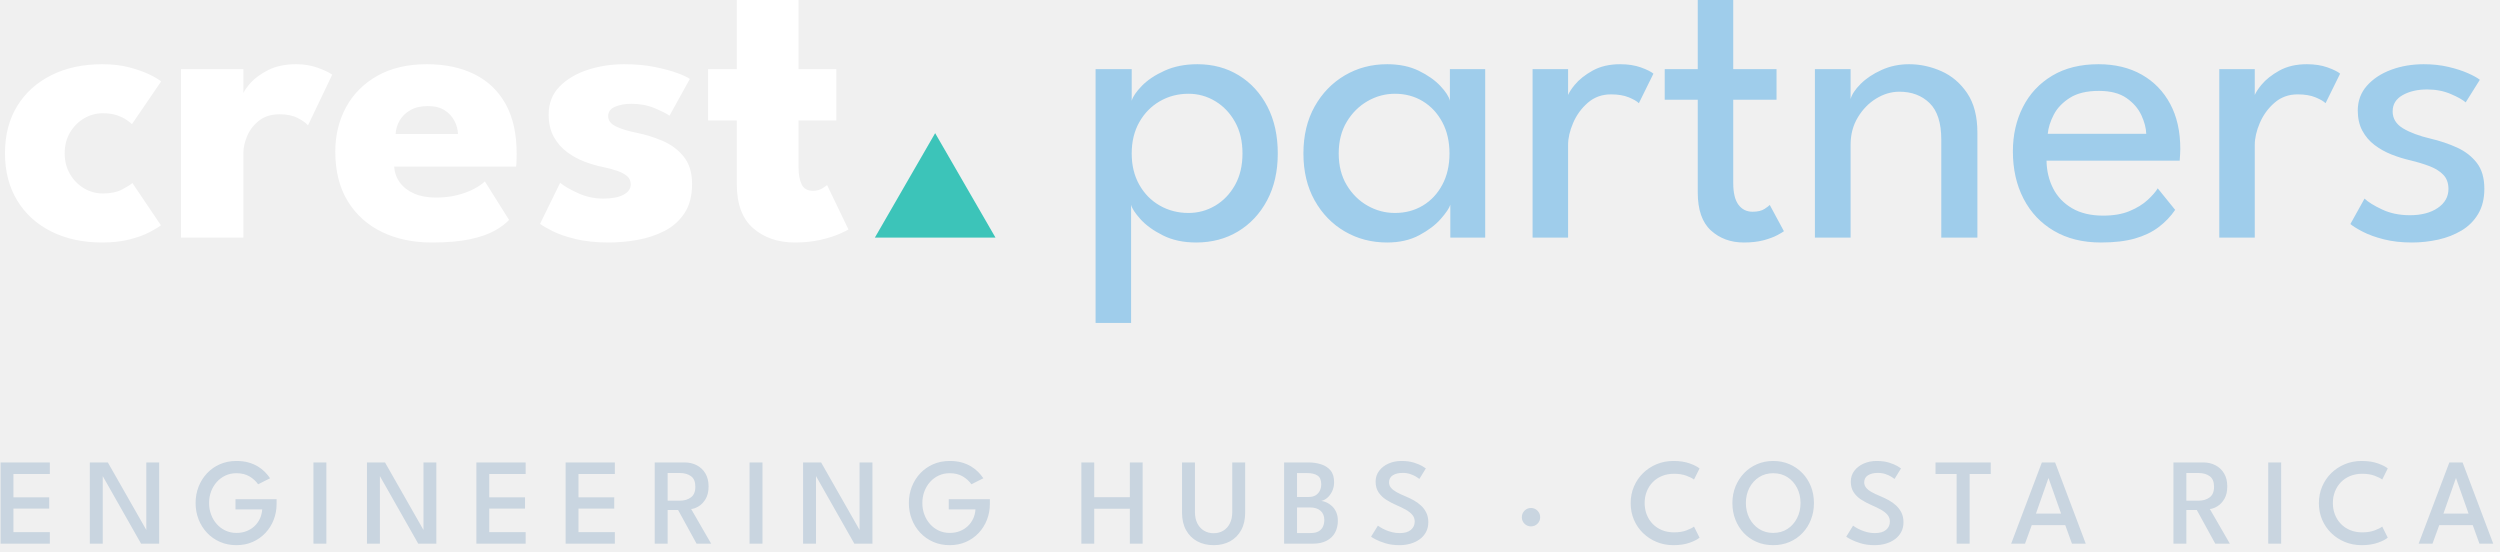
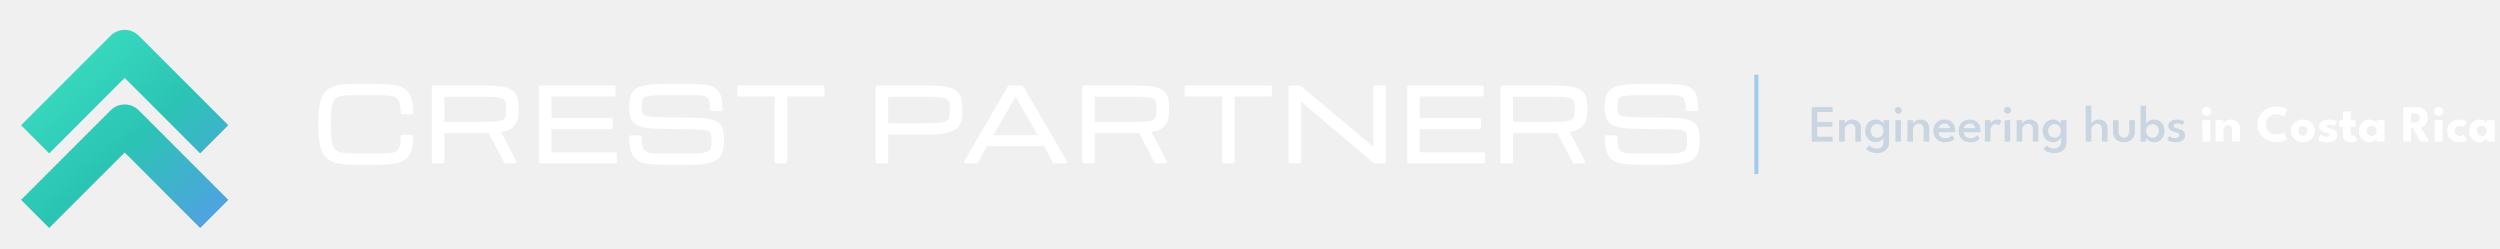
- <svg xmlns="http://www.w3.org/2000/svg" viewBox="0 0 606.84 134.50" width="607" height="134" role="img" aria-label="Crest Partners — Engineering hubs in Costa Rica">
-   <path fill="#FFFFFF" d="M23.85 47.15Q26.7 47.15 28.55 46.175Q30.4 45.2 31.05 44.6L38.0 54.9Q37.2 55.55 35.25 56.575Q33.3 57.6 30.375 58.35Q27.45 59.1 23.7 59.1Q16.65 59.1 11.3 56.425Q5.95 53.75 2.975 48.85Q0.0 43.95 0.0 37.35Q0.0 30.7 2.975 25.85Q5.95 21 11.3 18.325Q16.65 15.65 23.7 15.65Q27.4 15.65 30.325 16.425Q33.25 17.2 35.25 18.175Q37.25 19.15 38.05 19.85L30.95 30.25Q30.6 29.9 29.675 29.25Q28.75 28.6 27.3 28.1Q25.85 27.6 23.85 27.6Q21.4 27.6 19.275 28.85Q17.15 30.1 15.85 32.3Q14.55 34.5 14.55 37.35Q14.55 40.2 15.85 42.425Q17.15 44.65 19.275 45.9Q21.4 47.15 23.85 47.15ZM58.1 57.9H42.9V16.85H58.1V22.65Q58.6 21.65 59.8 20.25Q61.35 18.5 64.15 17.075Q66.95 15.65 71.0 15.65Q73.85 15.65 76.25 16.525Q78.65 17.4 79.75 18.2L73.85 30.55Q73.15 29.7 71.375 28.775Q69.6 27.85 66.95 27.85Q63.9 27.85 61.925 29.4Q59.95 30.95 59.025 33.15Q58.1 35.35 58.1 37.3ZM94.85 40.6Q95 42.8 96.25 44.5Q97.5 46.2 99.725 47.175Q101.95 48.15 105 48.15Q107.9 48.15 110.225 47.55Q112.55 46.95 114.275 46.05Q116 45.15 116.95 44.2L122.85 53.6Q121.6 54.95 119.325 56.225Q117.05 57.5 113.35 58.3Q109.65 59.1 104 59.1Q97.2 59.1 91.9 56.55Q86.6 54 83.55 49.05Q80.5 44.1 80.5 36.95Q80.5 30.95 83.125 26.125Q85.75 21.3 90.75 18.475Q95.75 15.65 102.8 15.65Q109.5 15.65 114.425 18.1Q119.35 20.55 122.025 25.375Q124.7 30.2 124.7 37.4Q124.7 37.8 124.675 39.0Q124.65 40.2 124.55 40.6ZM110.4 32.65Q110.35 31.05 109.55 29.475Q108.75 27.9 107.15 26.875Q105.55 25.85 103.05 25.85Q100.55 25.85 98.825 26.825Q97.1 27.8 96.2 29.35Q95.3 30.9 95.2 32.65ZM150.95 15.65Q155 15.65 158.35 16.325Q161.7 17.0 163.975 17.85Q166.25 18.7 166.9 19.25L161.95 28.2Q161 27.5 158.425 26.4Q155.85 25.3 152.7 25.3Q150.3 25.3 148.65 26.025Q147 26.75 147 28.3Q147 29.85 148.825 30.775Q150.65 31.7 154.1 32.4Q157.1 33.0 160.2 34.3Q163.3 35.6 165.375 38.125Q167.45 40.65 167.45 44.85Q167.45 49.15 165.6 51.95Q163.75 54.75 160.7 56.3Q157.65 57.85 154.1 58.475Q150.55 59.1 147.2 59.1Q142.5 59.1 139.025 58.25Q135.55 57.4 133.4 56.3Q131.25 55.2 130.4 54.55L135.3 44.55Q136.6 45.65 139.55 47.025Q142.5 48.4 145.8 48.4Q149 48.4 150.75 47.45Q152.5 46.5 152.5 44.95Q152.5 43.7 151.65 42.95Q150.8 42.2 149.25 41.65Q147.7 41.1 145.5 40.65Q143.5 40.25 141.25 39.4Q139 38.55 137 37.075Q135 35.6 133.75 33.35Q132.5 31.1 132.5 27.9Q132.5 23.8 135.15 21.1Q137.8 18.4 142.0 17.025Q146.2 15.65 150.95 15.65ZM171.35 16.85H178.35V0.0H193.4V16.85H202.6V29.35H193.4V40.8Q193.4 43.35 194.15 44.925Q194.9 46.5 196.9 46.5Q198.25 46.5 199.2 45.9Q200.15 45.3 200.35 45.1L205.55 55.9Q205.2 56.2 203.375 57.0Q201.55 57.8 198.75 58.45Q195.95 59.1 192.5 59.1Q186.35 59.1 182.35 55.625Q178.35 52.15 178.35 44.9V29.35H171.35Z" />
-   <path fill="#3CC4B9" d="M212.00 57.90L226.69 32.45L241.39 57.90Z" />
-   <path fill="#9FCDEB" d="M274.439 78.7H265.789V16.85H274.589V24.55Q275.039 23 277.089 20.9Q279.139 18.8 282.614 17.225Q286.089 15.65 290.589 15.65Q296.289 15.65 300.714 18.375Q305.139 21.1 307.664 25.975Q310.189 30.85 310.189 37.4Q310.189 43.95 307.589 48.825Q304.989 53.7 300.514 56.4Q296.039 59.1 290.289 59.1Q285.639 59.1 282.164 57.35Q278.689 55.6 276.714 53.4Q274.739 51.2 274.439 49.9ZM301.589 37.4Q301.589 32.95 299.764 29.7Q297.939 26.45 294.939 24.65Q291.939 22.85 288.439 22.85Q284.589 22.85 281.439 24.675Q278.289 26.5 276.439 29.775Q274.589 33.05 274.589 37.4Q274.589 41.75 276.439 45.025Q278.289 48.3 281.439 50.1Q284.589 51.9 288.439 51.9Q291.939 51.9 294.939 50.125Q297.939 48.35 299.764 45.1Q301.589 41.85 301.589 37.4ZM352.239 57.9V49.9Q351.839 51.15 349.914 53.35Q347.989 55.55 344.664 57.325Q341.339 59.1 336.839 59.1Q331.139 59.1 326.514 56.4Q321.889 53.7 319.164 48.825Q316.439 43.95 316.439 37.4Q316.439 30.85 319.164 25.975Q321.889 21.1 326.514 18.375Q331.139 15.65 336.839 15.65Q341.289 15.65 344.564 17.25Q347.839 18.85 349.814 20.95Q351.789 23.05 352.139 24.55V16.85H360.739V57.9ZM325.039 37.4Q325.039 41.85 326.989 45.1Q328.939 48.35 332.064 50.125Q335.189 51.9 338.739 51.9Q342.539 51.9 345.539 50.1Q348.539 48.3 350.289 45.025Q352.039 41.75 352.039 37.4Q352.039 33.05 350.289 29.775Q348.539 26.5 345.539 24.675Q342.539 22.85 338.739 22.85Q335.189 22.85 332.064 24.65Q328.939 26.45 326.989 29.7Q325.039 32.95 325.039 37.4ZM380.939 57.9H372.289V16.85H380.939V23.15Q381.389 22.1 382.539 20.7Q384.139 18.75 386.939 17.2Q389.739 15.65 393.639 15.65Q396.489 15.65 398.664 16.425Q400.839 17.2 401.739 17.95L398.189 25.15Q397.489 24.45 395.739 23.725Q393.989 23 391.389 23Q388.089 23 385.739 25.05Q383.389 27.1 382.164 29.975Q380.939 32.85 380.939 35.3ZM404.489 16.85H412.539V0.0H421.189V16.85H431.739V24.3H421.189V44.6Q421.189 48.2 422.464 49.9Q423.739 51.6 425.889 51.6Q427.789 51.6 428.839 50.9Q429.889 50.2 430.089 49.95L433.539 56.35Q433.239 56.6 431.939 57.3Q430.639 58 428.589 58.55Q426.539 59.1 423.789 59.1Q418.989 59.1 415.764 56.175Q412.539 53.25 412.539 46.9V24.3H404.489ZM464.039 15.65Q468.089 15.65 471.914 17.35Q475.739 19.05 478.214 22.725Q480.689 26.4 480.689 32.3V57.9H471.889V34.0Q471.889 27.9 469.039 25.125Q466.189 22.35 461.689 22.35Q458.739 22.35 456.014 24.025Q453.289 25.7 451.539 28.625Q449.789 31.55 449.789 35.25V57.9H441.089V16.85H449.789V24.15Q450.239 22.45 452.239 20.45Q454.239 18.45 457.339 17.05Q460.439 15.65 464.039 15.65ZM497.539 39.15Q497.589 42.85 499.139 45.9Q500.689 48.95 503.764 50.75Q506.839 52.55 511.339 52.55Q515.139 52.55 517.814 51.425Q520.489 50.3 522.189 48.725Q523.889 47.15 524.639 45.9L528.889 51.15Q527.239 53.55 524.864 55.35Q522.489 57.15 519.089 58.125Q515.689 59.1 510.789 59.1Q504.189 59.1 499.364 56.275Q494.539 53.45 491.939 48.425Q489.339 43.4 489.339 36.9Q489.339 30.9 491.789 26.075Q494.239 21.25 498.914 18.45Q503.589 15.65 510.189 15.65Q516.239 15.65 520.714 18.175Q525.189 20.7 527.664 25.3Q530.139 29.9 530.139 36.3Q530.139 36.7 530.089 37.725Q530.039 38.75 529.989 39.15ZM521.839 32.6Q521.789 30.55 520.664 28.1Q519.539 25.65 517.039 23.9Q514.539 22.15 510.289 22.15Q505.889 22.15 503.214 23.85Q500.539 25.55 499.289 27.975Q498.039 30.4 497.839 32.6ZM548.289 57.9H539.639V16.85H548.289V23.15Q548.739 22.1 549.889 20.7Q551.489 18.75 554.289 17.2Q557.089 15.65 560.989 15.65Q563.839 15.65 566.014 16.425Q568.189 17.2 569.089 17.95L565.539 25.15Q564.839 24.45 563.089 23.725Q561.339 23 558.739 23Q555.439 23 553.089 25.05Q550.739 27.1 549.514 29.975Q548.289 32.85 548.289 35.3ZM589.489 15.65Q592.689 15.65 595.464 16.3Q598.239 16.95 600.264 17.85Q602.289 18.75 603.139 19.45L599.689 24.95Q598.689 24.05 596.089 22.925Q593.489 21.8 590.289 21.8Q586.789 21.8 584.339 23.175Q581.889 24.55 581.889 27.15Q581.889 29.75 584.414 31.275Q586.939 32.8 591.189 33.8Q594.589 34.6 597.564 35.95Q600.539 37.3 602.389 39.675Q604.239 42.05 604.239 46Q604.239 49.6 602.739 52.125Q601.239 54.65 598.689 56.175Q596.139 57.7 592.989 58.4Q589.839 59.1 586.589 59.1Q582.789 59.1 579.739 58.325Q576.689 57.55 574.614 56.475Q572.539 55.4 571.589 54.6L575.039 48.4Q576.339 49.65 579.314 51.05Q582.289 52.45 586.089 52.45Q590.289 52.45 592.889 50.675Q595.489 48.9 595.489 46.05Q595.489 43.9 594.239 42.6Q592.989 41.3 590.889 40.5Q588.789 39.7 586.289 39.1Q583.889 38.55 581.614 37.65Q579.339 36.75 577.464 35.325Q575.589 33.9 574.489 31.825Q573.389 29.75 573.389 26.95Q573.389 23.4 575.639 20.875Q577.889 18.35 581.539 17Q585.189 15.65 589.489 15.65Z" />
-   <path fill="#C9D5E0" d="M-1.07 112.7H10.93V115.52H2.065V121.205H10.78V123.95H2.065V129.68H10.93V132.5H-1.07ZM23.825 116.03V132.5H20.675V112.7H25.07L34.445 129.155V112.7H37.58V132.5H33.17ZM56.176 121.655H66.196V122.78Q66.196 124.88 65.476 126.703Q64.756 128.525 63.443 129.913Q62.131 131.3 60.346 132.08Q58.561 132.86 56.401 132.86Q54.211 132.86 52.388 132.058Q50.566 131.255 49.238 129.845Q47.911 128.435 47.183 126.575Q46.456 124.715 46.456 122.585Q46.456 120.47 47.183 118.61Q47.911 116.75 49.238 115.34Q50.566 113.93 52.388 113.135Q54.211 112.34 56.401 112.34Q58.006 112.34 59.288 112.692Q60.571 113.045 61.576 113.645Q62.581 114.245 63.331 115.002Q64.081 115.76 64.606 116.555L61.696 118.025Q60.886 116.87 59.581 116.097Q58.276 115.325 56.401 115.325Q54.946 115.325 53.723 115.895Q52.501 116.465 51.608 117.47Q50.716 118.475 50.228 119.787Q49.741 121.1 49.741 122.585Q49.741 124.07 50.228 125.39Q50.716 126.71 51.608 127.715Q52.501 128.72 53.723 129.298Q54.946 129.875 56.401 129.875Q57.766 129.875 58.883 129.433Q60.001 128.99 60.826 128.21Q61.651 127.43 62.131 126.388Q62.611 125.345 62.686 124.145H56.176ZM75.176 112.7H78.326V132.5H75.176ZM91.371 116.03V132.5H88.221V112.7H92.616L101.991 129.155V112.7H105.126V132.5H100.716ZM114.887 112.7H126.887V115.52H118.022V121.205H126.737V123.95H118.022V129.68H126.887V132.5H114.887ZM136.632 112.7H148.632V115.52H139.767V121.205H148.482V123.95H139.767V129.68H148.632V132.5H136.632ZM158.347 112.7H165.622Q167.257 112.7 168.585 113.382Q169.912 114.065 170.692 115.37Q171.472 116.675 171.472 118.535Q171.472 120.38 170.767 121.58Q170.062 122.78 169.072 123.38Q168.082 123.98 167.227 124.055L172.102 132.5H168.547L164.047 124.295H161.497V132.5H158.347ZM161.497 122.015H164.497Q166.087 122.015 167.167 121.22Q168.247 120.425 168.247 118.625Q168.247 116.81 167.182 116.045Q166.117 115.28 164.527 115.28H161.497ZM181.458 112.7H184.608V132.5H181.458ZM197.653 116.03V132.5H194.503V112.7H198.898L208.273 129.155V112.7H211.408V132.5H206.998ZM230.003 121.655H240.023V122.78Q240.023 124.88 239.303 126.703Q238.583 128.525 237.271 129.913Q235.958 131.3 234.173 132.08Q232.388 132.86 230.228 132.86Q228.038 132.86 226.216 132.058Q224.393 131.255 223.066 129.845Q221.738 128.435 221.011 126.575Q220.283 124.715 220.283 122.585Q220.283 120.47 221.011 118.61Q221.738 116.75 223.066 115.34Q224.393 113.93 226.216 113.135Q228.038 112.34 230.228 112.34Q231.833 112.34 233.116 112.692Q234.398 113.045 235.403 113.645Q236.408 114.245 237.158 115.002Q237.908 115.76 238.433 116.555L235.523 118.025Q234.713 116.87 233.408 116.097Q232.103 115.325 230.228 115.325Q228.773 115.325 227.551 115.895Q226.328 116.465 225.436 117.47Q224.543 118.475 224.056 119.787Q223.568 121.1 223.568 122.585Q223.568 124.07 224.056 125.39Q224.543 126.71 225.436 127.715Q226.328 128.72 227.551 129.298Q228.773 129.875 230.228 129.875Q231.593 129.875 232.711 129.433Q233.828 128.99 234.653 128.21Q235.478 127.43 235.958 126.388Q236.438 125.345 236.513 124.145H230.003ZM274.139 123.98H265.454V132.5H262.319V112.7H265.454V121.175H274.139V112.7H277.259V132.5H274.139ZM299.094 112.7H302.244V124.955Q302.244 127.4 301.277 129.178Q300.309 130.955 298.584 131.908Q296.859 132.86 294.564 132.86Q292.284 132.86 290.544 131.908Q288.804 130.955 287.829 129.178Q286.854 127.4 286.854 124.955V112.7H290.004V124.79Q290.004 126.41 290.597 127.565Q291.189 128.72 292.217 129.335Q293.244 129.95 294.564 129.95Q295.884 129.95 296.904 129.335Q297.924 128.72 298.509 127.565Q299.094 126.41 299.094 124.79ZM311.735 112.7H317.645Q319.28 112.7 320.712 113.143Q322.145 113.585 323.03 114.627Q323.915 115.67 323.915 117.5Q323.915 118.73 323.442 119.72Q322.97 120.71 322.25 121.325Q321.53 121.94 320.78 122.075Q321.41 122.135 322.107 122.458Q322.805 122.78 323.427 123.365Q324.05 123.95 324.44 124.835Q324.83 125.72 324.83 126.905Q324.83 128.555 324.14 129.815Q323.45 131.075 322.085 131.787Q320.72 132.5 318.665 132.5H311.735ZM314.885 129.905H318.155Q319.445 129.905 320.172 129.47Q320.9 129.035 321.215 128.308Q321.53 127.58 321.53 126.71Q321.53 125.285 320.615 124.475Q319.7 123.665 317.99 123.665H314.885ZM314.885 121.115H317.735Q318.77 121.115 319.445 120.688Q320.12 120.26 320.45 119.548Q320.78 118.835 320.78 118.055Q320.78 116.48 319.865 115.888Q318.95 115.295 317.42 115.295H314.885ZM340.32 112.34Q342.06 112.34 343.342 112.738Q344.625 113.135 345.375 113.578Q346.125 114.02 346.275 114.155L344.7 116.72Q344.475 116.525 343.897 116.172Q343.32 115.82 342.487 115.535Q341.655 115.25 340.635 115.25Q339.105 115.25 338.205 115.843Q337.305 116.435 337.305 117.56Q337.305 118.31 337.785 118.88Q338.265 119.45 339.157 119.945Q340.05 120.44 341.295 120.95Q342.345 121.385 343.342 121.94Q344.34 122.495 345.135 123.245Q345.93 123.995 346.402 124.985Q346.875 125.975 346.875 127.265Q346.875 128.615 346.32 129.657Q345.765 130.7 344.79 131.412Q343.815 132.125 342.547 132.493Q341.28 132.86 339.84 132.86Q337.95 132.86 336.442 132.403Q334.935 131.945 334.005 131.442Q333.075 130.94 332.925 130.79L334.59 128.105Q334.77 128.255 335.257 128.548Q335.745 128.84 336.465 129.163Q337.185 129.485 338.062 129.702Q338.94 129.92 339.885 129.92Q341.7 129.92 342.63 129.132Q343.56 128.345 343.56 127.1Q343.56 126.155 342.967 125.458Q342.375 124.76 341.347 124.19Q340.32 123.62 339.015 123.065Q337.68 122.48 336.547 121.745Q335.415 121.01 334.725 119.953Q334.035 118.895 334.035 117.38Q334.035 115.865 334.897 114.733Q335.76 113.6 337.185 112.97Q338.61 112.34 340.32 112.34ZM371.886 128.285Q370.971 128.285 370.318 127.632Q369.666 126.98 369.666 126.05Q369.666 125.12 370.318 124.46Q370.971 123.8 371.886 123.8Q372.831 123.8 373.483 124.46Q374.136 125.12 374.136 126.05Q374.136 126.98 373.483 127.632Q372.831 128.285 371.886 128.285ZM406.766 129.74Q408.476 129.74 409.759 129.267Q411.041 128.795 411.626 128.33L412.976 131.03Q412.301 131.63 410.621 132.245Q408.941 132.86 406.601 132.86Q404.411 132.86 402.521 132.08Q400.631 131.3 399.206 129.913Q397.781 128.525 396.986 126.665Q396.191 124.805 396.191 122.63Q396.191 120.455 396.986 118.58Q397.781 116.705 399.199 115.31Q400.616 113.915 402.514 113.127Q404.411 112.34 406.601 112.34Q408.941 112.34 410.621 112.955Q412.301 113.57 412.976 114.17L411.626 116.87Q411.041 116.405 409.759 115.933Q408.476 115.46 406.766 115.46Q405.146 115.46 403.826 116.0Q402.506 116.54 401.561 117.515Q400.616 118.49 400.106 119.787Q399.596 121.085 399.596 122.585Q399.596 124.1 400.106 125.405Q400.616 126.71 401.561 127.685Q402.506 128.66 403.826 129.2Q405.146 129.74 406.766 129.74ZM424.267 122.585Q424.267 124.625 425.122 126.282Q425.977 127.94 427.477 128.907Q428.977 129.875 430.927 129.875Q432.907 129.875 434.399 128.907Q435.892 127.94 436.739 126.282Q437.587 124.625 437.587 122.585Q437.587 120.545 436.739 118.895Q435.892 117.245 434.399 116.285Q432.907 115.325 430.927 115.325Q428.977 115.325 427.477 116.285Q425.977 117.245 425.122 118.895Q424.267 120.545 424.267 122.585ZM420.982 122.585Q420.982 120.425 421.739 118.558Q422.497 116.69 423.839 115.295Q425.182 113.9 426.997 113.12Q428.812 112.34 430.927 112.34Q433.072 112.34 434.879 113.12Q436.687 113.9 438.037 115.295Q439.387 116.69 440.122 118.558Q440.857 120.425 440.857 122.585Q440.857 124.76 440.129 126.627Q439.402 128.495 438.067 129.898Q436.732 131.3 434.917 132.08Q433.102 132.86 430.927 132.86Q428.737 132.86 426.914 132.08Q425.092 131.3 423.764 129.898Q422.437 128.495 421.709 126.627Q420.982 124.76 420.982 122.585ZM456.122 112.34Q457.862 112.34 459.144 112.738Q460.427 113.135 461.177 113.578Q461.927 114.02 462.077 114.155L460.502 116.72Q460.277 116.525 459.699 116.172Q459.122 115.82 458.289 115.535Q457.457 115.25 456.437 115.25Q454.907 115.25 454.007 115.843Q453.107 116.435 453.107 117.56Q453.107 118.31 453.587 118.88Q454.067 119.45 454.959 119.945Q455.852 120.44 457.097 120.95Q458.147 121.385 459.144 121.94Q460.142 122.495 460.937 123.245Q461.732 123.995 462.204 124.985Q462.677 125.975 462.677 127.265Q462.677 128.615 462.122 129.657Q461.567 130.7 460.592 131.412Q459.617 132.125 458.349 132.493Q457.082 132.86 455.642 132.86Q453.752 132.86 452.244 132.403Q450.737 131.945 449.807 131.442Q448.877 130.94 448.727 130.79L450.392 128.105Q450.572 128.255 451.059 128.548Q451.547 128.84 452.267 129.163Q452.987 129.485 453.864 129.702Q454.742 129.92 455.687 129.92Q457.502 129.92 458.432 129.132Q459.362 128.345 459.362 127.1Q459.362 126.155 458.769 125.458Q458.177 124.76 457.149 124.19Q456.122 123.62 454.817 123.065Q453.482 122.48 452.349 121.745Q451.217 121.01 450.527 119.953Q449.837 118.895 449.837 117.38Q449.837 115.865 450.699 114.733Q451.562 113.6 452.987 112.97Q454.412 112.34 456.122 112.34ZM475.632 115.52H470.487V112.7H483.942V115.52H478.797V132.5H475.632ZM496.403 112.7H499.628L507.098 132.5H503.738L502.103 127.97H493.943L492.293 132.5H488.918ZM494.963 125.165H501.083L498.038 116.54H497.993ZM528.463 112.7H535.738Q537.373 112.7 538.701 113.382Q540.028 114.065 540.808 115.37Q541.588 116.675 541.588 118.535Q541.588 120.38 540.883 121.58Q540.178 122.78 539.188 123.38Q538.198 123.98 537.343 124.055L542.218 132.5H538.663L534.163 124.295H531.613V132.5H528.463ZM531.613 122.015H534.613Q536.203 122.015 537.283 121.22Q538.363 120.425 538.363 118.625Q538.363 116.81 537.298 116.045Q536.233 115.28 534.643 115.28H531.613ZM551.573 112.7H554.723V132.5H551.573ZM574.489 129.74Q576.199 129.74 577.481 129.267Q578.764 128.795 579.349 128.33L580.699 131.03Q580.024 131.63 578.344 132.245Q576.664 132.86 574.324 132.86Q572.134 132.86 570.244 132.08Q568.354 131.3 566.929 129.913Q565.504 128.525 564.709 126.665Q563.914 124.805 563.914 122.63Q563.914 120.455 564.709 118.58Q565.504 116.705 566.921 115.31Q568.339 113.915 570.236 113.127Q572.134 112.34 574.324 112.34Q576.664 112.34 578.344 112.955Q580.024 113.57 580.699 114.17L579.349 116.87Q578.764 116.405 577.481 115.933Q576.199 115.46 574.489 115.46Q572.869 115.46 571.549 116.0Q570.229 116.54 569.284 117.515Q568.339 118.49 567.829 119.787Q567.319 121.085 567.319 122.585Q567.319 124.1 567.829 125.405Q568.339 126.71 569.284 127.685Q570.229 128.66 571.549 129.2Q572.869 129.74 574.489 129.74ZM595.709 112.7H598.934L606.404 132.5H603.044L601.409 127.97H593.249L591.599 132.5H588.224ZM594.269 125.165H600.389L597.344 116.54H597.299Z" />
+ <svg xmlns="http://www.w3.org/2000/svg" viewBox="0 0 1004.76 100.00" width="1005" height="100" role="img" aria-label="Crest Partners — Engineering hubs in Costa Rica">
+   <defs>
+     <linearGradient id="crestGrad" x1="0" y1="0" x2="1" y2="1" gradientUnits="objectBoundingBox">
+       <stop offset="0%" stop-color="#3CE0C2" />
+       <stop offset="55%" stop-color="#2BC4B4" />
+       <stop offset="100%" stop-color="#4FA3E0" />
+     </linearGradient>
+   </defs>
+   <path d="M14 56 L50 20 L86 56 M14 86 L50 50 L86 86" transform="translate(0.00 0.00) scale(1)" fill="none" stroke="url(#crestGrad)" stroke-width="16" stroke-linejoin="round" stroke-linecap="butt" />
+   <path fill="#FFFFFF" stroke="#FFFFFF" stroke-width="1.30" stroke-linejoin="round" d="M128.5 50.391V49.609Q128.5 45.625 128.891 42.92Q129.281 40.215 130.238 38.516Q131.195 36.816 132.846 35.918Q134.496 35.02 136.996 34.697Q139.496 34.375 143.012 34.375H150.883Q154.906 34.375 157.67 34.756Q160.434 35.137 162.123 36.26Q163.812 37.383 164.574 39.561Q165.336 41.738 165.336 45.332H161.586Q161.586 42.5 161.078 40.928Q160.57 39.355 159.369 38.652Q158.168 37.949 156.098 37.783Q154.027 37.617 150.883 37.617H143.012Q140.219 37.617 138.305 37.783Q136.391 37.949 135.189 38.545Q133.988 39.141 133.354 40.43Q132.719 41.719 132.484 43.945Q132.25 46.172 132.25 49.609V50.391Q132.25 53.711 132.484 55.898Q132.719 58.086 133.354 59.395Q133.988 60.703 135.189 61.348Q136.391 61.992 138.305 62.188Q140.219 62.383 143.012 62.383H150.883Q154.027 62.383 156.098 62.246Q158.168 62.109 159.369 61.445Q160.57 60.781 161.078 59.229Q161.586 57.676 161.586 54.863H165.336Q165.336 58.457 164.574 60.605Q163.812 62.754 162.123 63.838Q160.434 64.922 157.67 65.273Q154.906 65.625 150.883 65.625H143.012Q138.617 65.625 135.785 65.029Q132.953 64.434 131.361 62.832Q129.77 61.23 129.135 58.223Q128.5 55.215 128.5 50.391ZM174.123 35.0H194.201Q198.595 35.0 201.281 35.391Q203.966 35.781 205.353 36.738Q206.74 37.695 207.228 39.355Q207.716 41.016 207.716 43.555V44.336Q207.716 46.68 207.16 48.369Q206.603 50.059 205.021 51.104Q203.439 52.148 200.334 52.578L206.857 65.0H203.107L196.72 52.852Q196.33 52.871 195.91 52.871Q195.49 52.871 195.041 52.871H177.873V65.0H174.123ZM177.873 49.629H194.455Q197.795 49.629 199.718 49.404Q201.642 49.18 202.55 48.613Q203.459 48.047 203.713 47.012Q203.966 45.977 203.966 44.336V43.555Q203.966 41.699 203.615 40.625Q203.263 39.551 202.209 39.043Q201.154 38.535 199.064 38.389Q196.974 38.242 193.478 38.242H177.873ZM217.206 65.0V35.0H246.659V38.125H220.956V48.125H245.585V51.25H220.956V61.875H247.206V65.0ZM286.54 56.328Q286.54 54.59 286.266 53.594Q285.993 52.598 285.036 52.119Q284.079 51.641 282.067 51.494Q280.055 51.348 276.559 51.289L265.7 51.133Q261.677 51.074 259.235 50.645Q256.794 50.215 255.544 49.287Q254.294 48.359 253.874 46.797Q253.454 45.234 253.454 42.891Q253.454 40.332 254.03 38.672Q254.606 37.012 256.12 36.074Q257.634 35.137 260.407 34.756Q263.18 34.375 267.575 34.375H275.934Q279.919 34.375 282.575 34.629Q285.231 34.883 286.794 35.801Q288.356 36.719 289.03 38.652Q289.704 40.586 289.704 43.965H285.954Q285.954 41.348 285.456 40.01Q284.958 38.672 283.815 38.184Q282.673 37.695 280.739 37.656Q278.805 37.617 275.934 37.617H267.77Q264.274 37.617 262.175 37.754Q260.075 37.891 259.001 38.379Q257.927 38.867 257.565 39.941Q257.204 41.016 257.204 42.891Q257.204 44.473 257.458 45.43Q257.712 46.387 258.6 46.885Q259.489 47.383 261.345 47.568Q263.2 47.754 266.403 47.793L278.044 47.949Q282.145 48.008 284.596 48.428Q287.048 48.848 288.268 49.785Q289.489 50.723 289.889 52.314Q290.29 53.906 290.29 56.328Q290.29 58.965 289.792 60.752Q289.294 62.539 287.868 63.613Q286.442 64.688 283.747 65.156Q281.052 65.625 276.657 65.625H267.516Q263.512 65.625 260.798 65.273Q258.083 64.922 256.471 63.857Q254.86 62.793 254.157 60.684Q253.454 58.574 253.454 55.059H257.204Q257.204 57.812 257.653 59.316Q258.102 60.82 259.225 61.475Q260.348 62.129 262.37 62.256Q264.391 62.383 267.516 62.383H276.462Q279.958 62.383 281.989 62.158Q284.02 61.934 284.997 61.299Q285.973 60.664 286.257 59.473Q286.54 58.281 286.54 56.328ZM311.928 65.0V38.125H296.928V35.0H330.678V38.125H315.678V65.0ZM352.509 65.0V35.0H372.587Q376.982 35.0 379.668 35.43Q382.353 35.859 383.74 36.865Q385.127 37.871 385.615 39.58Q386.103 41.289 386.103 43.828V44.609Q386.103 47.031 385.605 48.721Q385.107 50.41 383.681 51.445Q382.255 52.48 379.56 52.959Q376.865 53.438 372.47 53.438H356.259V65.0ZM382.353 43.828Q382.353 41.973 382.002 40.859Q381.65 39.746 380.595 39.18Q379.541 38.613 377.451 38.428Q375.361 38.242 371.865 38.242H356.259V50.195H371.865Q375.361 50.195 377.451 49.971Q379.541 49.746 380.595 49.15Q381.65 48.555 382.002 47.451Q382.353 46.348 382.353 44.609ZM388.132 65.0 405.632 35.0H410.632L428.132 65.0H423.757L420.007 58.125H396.257L392.507 65.0ZM398.132 55.0H418.132L408.132 37.5ZM435.61 35.0H455.688Q460.083 35.0 462.768 35.391Q465.454 35.781 466.841 36.738Q468.227 37.695 468.716 39.355Q469.204 41.016 469.204 43.555V44.336Q469.204 46.68 468.647 48.369Q468.091 50.059 466.509 51.104Q464.927 52.148 461.821 52.578L468.345 65.0H464.595L458.208 52.852Q457.817 52.871 457.397 52.871Q456.977 52.871 456.528 52.871H439.36V65.0H435.61ZM439.36 49.629H455.942Q459.282 49.629 461.206 49.404Q463.13 49.18 464.038 48.613Q464.946 48.047 465.2 47.012Q465.454 45.977 465.454 44.336V43.555Q465.454 41.699 465.102 40.625Q464.751 39.551 463.696 39.043Q462.641 38.535 460.552 38.389Q458.462 38.242 454.966 38.242H439.36ZM491.78 65.0V38.125H476.78V35.0H510.53V38.125H495.53V65.0ZM518.516 65.0V35.0H522.422L552.559 60.371H552.598V35.0H556.348V65.0H552.441L522.305 39.414H522.266V65.0ZM566.248 65.0V35.0H595.701V38.125H569.998V48.125H594.627V51.25H569.998V61.875H596.248V65.0ZM603.726 35.0H623.804Q628.198 35.0 630.884 35.391Q633.57 35.781 634.956 36.738Q636.343 37.695 636.831 39.355Q637.32 41.016 637.32 43.555V44.336Q637.32 46.68 636.763 48.369Q636.206 50.059 634.624 51.104Q633.042 52.148 629.937 52.578L636.46 65.0H632.71L626.323 52.852Q625.933 52.871 625.513 52.871Q625.093 52.871 624.644 52.871H607.476V65.0H603.726ZM607.476 49.629H624.058Q627.398 49.629 629.321 49.404Q631.245 49.18 632.154 48.613Q633.062 48.047 633.316 47.012Q633.57 45.977 633.57 44.336V43.555Q633.57 41.699 633.218 40.625Q632.866 39.551 631.812 39.043Q630.757 38.535 628.667 38.389Q626.577 38.242 623.081 38.242H607.476ZM678.743 56.328Q678.743 54.59 678.47 53.594Q678.196 52.598 677.239 52.119Q676.282 51.641 674.27 51.494Q672.259 51.348 668.763 51.289L657.903 51.133Q653.88 51.074 651.438 50.645Q648.997 50.215 647.747 49.287Q646.497 48.359 646.077 46.797Q645.657 45.234 645.657 42.891Q645.657 40.332 646.233 38.672Q646.809 37.012 648.323 36.074Q649.837 35.137 652.61 34.756Q655.384 34.375 659.778 34.375H668.138Q672.122 34.375 674.778 34.629Q677.434 34.883 678.997 35.801Q680.559 36.719 681.233 38.652Q681.907 40.586 681.907 43.965H678.157Q678.157 41.348 677.659 40.01Q677.161 38.672 676.018 38.184Q674.876 37.695 672.942 37.656Q671.009 37.617 668.138 37.617H659.973Q656.477 37.617 654.378 37.754Q652.278 37.891 651.204 38.379Q650.13 38.867 649.768 39.941Q649.407 41.016 649.407 42.891Q649.407 44.473 649.661 45.43Q649.915 46.387 650.804 46.885Q651.692 47.383 653.548 47.568Q655.403 47.754 658.606 47.793L670.247 47.949Q674.348 48.008 676.8 48.428Q679.251 48.848 680.471 49.785Q681.692 50.723 682.093 52.314Q682.493 53.906 682.493 56.328Q682.493 58.965 681.995 60.752Q681.497 62.539 680.071 63.613Q678.645 64.688 675.95 65.156Q673.255 65.625 668.86 65.625H659.72Q655.716 65.625 653.001 65.273Q650.286 64.922 648.675 63.857Q647.063 62.793 646.36 60.684Q645.657 58.574 645.657 55.059H649.407Q649.407 57.812 649.856 59.316Q650.305 60.82 651.429 61.475Q652.552 62.129 654.573 62.256Q656.595 62.383 659.72 62.383H668.665Q672.161 62.383 674.192 62.158Q676.223 61.934 677.2 61.299Q678.177 60.664 678.46 59.473Q678.743 58.281 678.743 56.328Z" />
+   <rect x="705.14" y="30.00" width="1.6" height="40" fill="#9FCDEB" />
+   <path fill="#C9D5E0" d="M728.214 43.07H736.614V45.044H730.408V49.023H736.509V50.945H730.408V54.956H736.614V56.93H728.214ZM744.426 48.057Q745.297 48.057 746.116 48.415Q746.935 48.772 747.466 49.554Q747.996 50.336 747.996 51.585V56.93H745.738V51.995Q745.738 50.829 745.187 50.278Q744.636 49.727 743.764 49.727Q743.187 49.727 742.662 50.052Q742.137 50.378 741.806 50.934Q741.475 51.491 741.475 52.215V56.93H739.228V48.309H741.475V49.758Q741.57 49.401 741.985 49.008Q742.399 48.614 743.04 48.336Q743.68 48.057 744.426 48.057ZM754.474 61.54Q753.487 61.54 752.642 61.345Q751.797 61.151 751.135 60.768Q750.474 60.385 750.064 59.828L751.461 58.442Q751.681 58.715 752.028 59.014Q752.374 59.313 752.941 59.518Q753.508 59.723 754.38 59.723Q755.23 59.723 755.834 59.377Q756.438 59.03 756.758 58.426Q757.078 57.822 757.078 57.035V55.334Q756.994 55.586 756.601 56.027Q756.207 56.468 755.53 56.825Q754.852 57.182 753.928 57.182Q752.721 57.182 751.755 56.605Q750.789 56.027 750.232 54.998Q749.676 53.969 749.676 52.625Q749.676 51.281 750.232 50.252Q750.789 49.223 751.755 48.64Q752.721 48.057 753.928 48.057Q754.831 48.057 755.493 48.373Q756.154 48.688 756.559 49.097Q756.963 49.507 757.057 49.811V48.309H759.283V57.172Q759.283 58.599 758.643 59.571Q758.002 60.542 756.91 61.041Q755.818 61.54 754.474 61.54ZM751.891 52.625Q751.891 53.454 752.259 54.074Q752.626 54.694 753.22 55.029Q753.813 55.365 754.495 55.365Q755.23 55.365 755.803 55.019Q756.375 54.672 756.706 54.058Q757.036 53.444 757.036 52.625Q757.036 51.806 756.706 51.192Q756.375 50.578 755.803 50.226Q755.23 49.874 754.495 49.874Q753.813 49.874 753.22 50.215Q752.626 50.556 752.259 51.176Q751.891 51.795 751.891 52.625ZM761.835 56.93V48.309H764.071V56.93ZM762.979 45.727Q762.412 45.727 762.008 45.317Q761.604 44.907 761.604 44.34Q761.604 43.773 762.008 43.359Q762.412 42.944 762.979 42.944Q763.357 42.944 763.678 43.138Q763.998 43.332 764.192 43.642Q764.386 43.952 764.386 44.34Q764.386 44.907 763.977 45.317Q763.567 45.727 762.979 45.727ZM771.852 48.057Q772.723 48.057 773.542 48.415Q774.361 48.772 774.892 49.554Q775.422 50.336 775.422 51.585V56.93H773.164V51.995Q773.164 50.829 772.613 50.278Q772.062 49.727 771.19 49.727Q770.613 49.727 770.088 50.052Q769.563 50.378 769.232 50.934Q768.901 51.491 768.901 52.215V56.93H766.654V48.309H768.901V49.758Q768.996 49.401 769.411 49.008Q769.825 48.614 770.466 48.336Q771.106 48.057 771.852 48.057ZM779.202 53.15Q779.223 53.832 779.527 54.379Q779.832 54.925 780.425 55.234Q781.018 55.544 781.879 55.544Q782.625 55.544 783.166 55.339Q783.706 55.135 784.063 54.846Q784.42 54.557 784.588 54.305L785.586 55.66Q785.26 56.1 784.767 56.447Q784.273 56.794 783.544 56.988Q782.814 57.182 781.743 57.182Q780.336 57.182 779.296 56.605Q778.257 56.027 777.685 54.977Q777.112 53.927 777.112 52.52Q777.112 51.26 777.637 50.247Q778.162 49.233 779.165 48.645Q780.168 48.057 781.575 48.057Q782.887 48.057 783.853 48.582Q784.819 49.108 785.35 50.089Q785.88 51.071 785.88 52.457Q785.88 52.541 785.875 52.803Q785.869 53.066 785.848 53.15ZM783.78 51.512Q783.769 51.176 783.554 50.745Q783.339 50.315 782.866 49.995Q782.394 49.675 781.606 49.675Q780.798 49.675 780.294 49.984Q779.79 50.294 779.548 50.719Q779.307 51.145 779.265 51.512ZM789.334 53.15Q789.355 53.832 789.66 54.379Q789.964 54.925 790.558 55.234Q791.151 55.544 792.012 55.544Q792.757 55.544 793.298 55.339Q793.839 55.135 794.196 54.846Q794.553 54.557 794.721 54.305L795.718 55.66Q795.393 56.1 794.899 56.447Q794.406 56.794 793.676 56.988Q792.946 57.182 791.875 57.182Q790.468 57.182 789.429 56.605Q788.389 56.027 787.817 54.977Q787.245 53.927 787.245 52.52Q787.245 51.26 787.77 50.247Q788.295 49.233 789.298 48.645Q790.3 48.057 791.707 48.057Q793.02 48.057 793.986 48.582Q794.952 49.108 795.482 50.089Q796.012 51.071 796.012 52.457Q796.012 52.541 796.007 52.803Q796.002 53.066 795.981 53.15ZM793.912 51.512Q793.902 51.176 793.687 50.745Q793.471 50.315 792.999 49.995Q792.526 49.675 791.739 49.675Q790.93 49.675 790.426 49.984Q789.922 50.294 789.681 50.719Q789.439 51.145 789.397 51.512ZM800.055 56.93H797.818V48.309H800.055V49.611Q800.16 49.391 800.412 49.087Q800.737 48.698 801.325 48.378Q801.913 48.057 802.743 48.057Q803.341 48.057 803.814 48.225Q804.286 48.394 804.486 48.561L803.583 50.41Q803.446 50.242 803.074 50.079Q802.701 49.916 802.155 49.916Q801.472 49.916 801.005 50.315Q800.538 50.714 800.296 51.27Q800.055 51.827 800.055 52.31ZM805.746 56.93V48.309H807.982V56.93ZM806.89 45.727Q806.323 45.727 805.919 45.317Q805.515 44.907 805.515 44.34Q805.515 43.773 805.919 43.359Q806.323 42.944 806.89 42.944Q807.268 42.944 807.589 43.138Q807.909 43.332 808.103 43.642Q808.297 43.952 808.297 44.34Q808.297 44.907 807.888 45.317Q807.478 45.727 806.89 45.727ZM815.763 48.057Q816.634 48.057 817.453 48.415Q818.272 48.772 818.803 49.554Q819.333 50.336 819.333 51.585V56.93H817.075V51.995Q817.075 50.829 816.524 50.278Q815.973 49.727 815.101 49.727Q814.524 49.727 813.999 50.052Q813.474 50.378 813.143 50.934Q812.812 51.491 812.812 52.215V56.93H810.565V48.309H812.812V49.758Q812.907 49.401 813.322 49.008Q813.736 48.614 814.377 48.336Q815.017 48.057 815.763 48.057ZM825.811 61.54Q824.824 61.54 823.979 61.345Q823.134 61.151 822.472 60.768Q821.811 60.385 821.401 59.828L822.798 58.442Q823.018 58.715 823.365 59.014Q823.711 59.313 824.278 59.518Q824.845 59.723 825.717 59.723Q826.567 59.723 827.171 59.377Q827.775 59.03 828.095 58.426Q828.415 57.822 828.415 57.035V55.334Q828.331 55.586 827.938 56.027Q827.544 56.468 826.867 56.825Q826.189 57.182 825.265 57.182Q824.058 57.182 823.092 56.605Q822.126 56.027 821.569 54.998Q821.013 53.969 821.013 52.625Q821.013 51.281 821.569 50.252Q822.126 49.223 823.092 48.64Q824.058 48.057 825.265 48.057Q826.168 48.057 826.83 48.373Q827.491 48.688 827.896 49.097Q828.3 49.507 828.394 49.811V48.309H830.62V57.172Q830.62 58.599 829.98 59.571Q829.339 60.542 828.247 61.041Q827.155 61.54 825.811 61.54ZM823.228 52.625Q823.228 53.454 823.596 54.074Q823.963 54.694 824.557 55.029Q825.15 55.365 825.832 55.365Q826.567 55.365 827.14 55.019Q827.712 54.672 828.043 54.058Q828.373 53.444 828.373 52.625Q828.373 51.806 828.043 51.192Q827.712 50.578 827.14 50.226Q826.567 49.874 825.832 49.874Q825.15 49.874 824.557 50.215Q823.963 50.556 823.596 51.176Q823.228 51.795 823.228 52.625ZM843.567 48.057Q844.428 48.057 845.247 48.415Q846.066 48.772 846.596 49.554Q847.126 50.336 847.126 51.585V56.93H844.869V51.995Q844.869 50.829 844.339 50.278Q843.808 49.727 842.937 49.727Q842.359 49.727 841.824 50.052Q841.288 50.378 840.947 50.934Q840.606 51.491 840.606 52.215V56.93H838.348V42.482H840.606V49.758Q840.7 49.401 841.115 49.008Q841.53 48.614 842.17 48.336Q842.811 48.057 843.567 48.057ZM851.536 52.541Q851.536 53.801 852.056 54.547Q852.576 55.292 853.699 55.292Q854.833 55.292 855.348 54.547Q855.862 53.801 855.862 52.541V48.309H858.088V52.825Q858.088 54.127 857.574 55.108Q857.059 56.09 856.083 56.636Q855.106 57.182 853.699 57.182Q852.303 57.182 851.326 56.636Q850.35 56.09 849.835 55.108Q849.321 54.127 849.321 52.825V48.309H851.536ZM860.367 56.93V42.482H862.614V49.811Q862.687 49.496 863.107 49.087Q863.527 48.677 864.231 48.367Q864.934 48.057 865.837 48.057Q867.055 48.057 867.99 48.64Q868.924 49.223 869.455 50.252Q869.985 51.281 869.985 52.625Q869.985 53.969 869.455 54.998Q868.924 56.027 867.99 56.605Q867.055 57.182 865.837 57.182Q865.008 57.182 864.32 56.872Q863.632 56.562 863.181 56.132Q862.729 55.702 862.582 55.334V56.93ZM867.769 52.625Q867.769 51.795 867.423 51.176Q867.076 50.556 866.509 50.215Q865.942 49.874 865.26 49.874Q864.525 49.874 863.926 50.226Q863.328 50.578 862.971 51.192Q862.614 51.806 862.614 52.625Q862.614 53.444 862.971 54.058Q863.328 54.672 863.926 55.019Q864.525 55.365 865.26 55.365Q865.942 55.365 866.509 55.029Q867.076 54.694 867.423 54.074Q867.769 53.454 867.769 52.625ZM875.056 48.057Q875.781 48.057 876.4 48.194Q877.02 48.331 877.461 48.52Q877.902 48.709 878.07 48.834L877.251 50.221Q877.041 50.042 876.5 49.811Q875.959 49.58 875.287 49.58Q874.615 49.58 874.153 49.822Q873.691 50.063 873.691 50.546Q873.691 51.019 874.18 51.302Q874.668 51.585 875.508 51.775Q876.201 51.932 876.831 52.21Q877.461 52.489 877.865 52.998Q878.269 53.507 878.269 54.358Q878.269 55.166 877.928 55.707Q877.587 56.248 877.02 56.573Q876.453 56.898 875.765 57.04Q875.077 57.182 874.384 57.182Q873.534 57.182 872.867 57.014Q872.2 56.846 871.759 56.62Q871.318 56.395 871.129 56.237L871.948 54.683Q872.221 54.946 872.841 55.234Q873.46 55.523 874.227 55.523Q875.046 55.523 875.539 55.208Q876.033 54.893 876.033 54.368Q876.033 53.98 875.797 53.738Q875.56 53.496 875.151 53.349Q874.741 53.203 874.237 53.087Q873.765 52.971 873.287 52.788Q872.809 52.604 872.41 52.305Q872.011 52.005 871.77 51.554Q871.528 51.102 871.528 50.493Q871.528 49.716 872.022 49.17Q872.515 48.624 873.324 48.341Q874.132 48.057 875.056 48.057Z" />
+   <path fill="#FFFFFF" d="M885.256 56.93V48.309H888.448V56.93ZM886.894 46.535Q886.138 46.535 885.613 46.005Q885.088 45.474 885.088 44.739Q885.088 44.005 885.619 43.464Q886.149 42.923 886.894 42.923Q887.388 42.923 887.797 43.17Q888.207 43.416 888.459 43.826Q888.711 44.236 888.711 44.739Q888.711 45.474 888.175 46.005Q887.64 46.535 886.894 46.535ZM896.586 48.057Q897.489 48.057 898.35 48.425Q899.211 48.792 899.767 49.585Q900.324 50.378 900.324 51.669V56.93H897.121V52.194Q897.121 51.27 896.68 50.803Q896.239 50.336 895.525 50.336Q895.053 50.336 894.638 50.583Q894.223 50.829 893.966 51.276Q893.709 51.722 893.709 52.3V56.93H890.517V48.309H893.709V49.58Q893.835 49.233 894.239 48.882Q894.643 48.53 895.258 48.294Q895.872 48.057 896.586 48.057ZM915.076 54.074Q916.042 54.074 916.835 53.79Q917.628 53.507 918.016 53.234L919.36 55.901Q918.867 56.321 917.675 56.752Q916.483 57.182 914.845 57.182Q913.312 57.182 911.968 56.647Q910.624 56.111 909.601 55.14Q908.577 54.169 907.994 52.861Q907.411 51.554 907.411 50.021Q907.411 48.488 907.989 47.17Q908.566 45.852 909.59 44.876Q910.614 43.9 911.963 43.359Q913.312 42.818 914.845 42.818Q916.483 42.818 917.675 43.248Q918.867 43.679 919.36 44.099L918.016 46.766Q917.628 46.483 916.835 46.204Q916.042 45.926 915.076 45.926Q914.005 45.926 913.207 46.257Q912.409 46.587 911.874 47.165Q911.338 47.742 911.076 48.467Q910.813 49.191 910.813 49.989Q910.813 50.798 911.076 51.528Q911.338 52.258 911.874 52.835Q912.409 53.413 913.207 53.743Q914.005 54.074 915.076 54.074ZM925.671 57.182Q924.253 57.182 923.156 56.599Q922.059 56.017 921.434 54.993Q920.809 53.969 920.809 52.646Q920.809 51.323 921.434 50.289Q922.059 49.255 923.156 48.656Q924.253 48.057 925.671 48.057Q927.088 48.057 928.17 48.656Q929.251 49.255 929.86 50.289Q930.469 51.323 930.469 52.646Q930.469 53.969 929.86 54.993Q929.251 56.017 928.17 56.599Q927.088 57.182 925.671 57.182ZM925.671 54.557Q926.217 54.557 926.616 54.316Q927.015 54.074 927.235 53.633Q927.456 53.192 927.456 52.636Q927.456 52.069 927.235 51.627Q927.015 51.187 926.616 50.934Q926.217 50.682 925.671 50.682Q925.125 50.682 924.721 50.934Q924.316 51.187 924.091 51.627Q923.865 52.069 923.865 52.636Q923.865 53.192 924.091 53.633Q924.316 54.074 924.721 54.316Q925.125 54.557 925.671 54.557ZM935.992 48.057Q936.843 48.057 937.546 48.199Q938.25 48.341 938.728 48.52Q939.205 48.698 939.342 48.813L938.302 50.693Q938.103 50.546 937.562 50.315Q937.021 50.084 936.36 50.084Q935.856 50.084 935.509 50.236Q935.163 50.389 935.163 50.714Q935.163 51.039 935.546 51.234Q935.929 51.428 936.654 51.575Q937.284 51.701 937.935 51.974Q938.586 52.247 939.022 52.777Q939.457 53.307 939.457 54.19Q939.457 55.093 939.069 55.681Q938.68 56.269 938.04 56.594Q937.399 56.919 936.654 57.051Q935.908 57.182 935.205 57.182Q934.218 57.182 933.488 57.004Q932.758 56.825 932.307 56.594Q931.855 56.363 931.677 56.227L932.706 54.127Q932.979 54.358 933.598 54.646Q934.218 54.935 934.911 54.935Q935.583 54.935 935.95 54.736Q936.318 54.536 936.318 54.21Q936.318 53.948 936.139 53.791Q935.961 53.633 935.635 53.517Q935.31 53.402 934.848 53.307Q934.428 53.224 933.955 53.045Q933.483 52.867 933.063 52.557Q932.643 52.247 932.38 51.775Q932.118 51.302 932.118 50.63Q932.118 49.769 932.674 49.202Q933.231 48.635 934.113 48.346Q934.995 48.057 935.992 48.057ZM940.276 48.309H941.746V44.771H944.907V48.309H946.839V50.934H944.907V53.339Q944.907 53.874 945.064 54.205Q945.222 54.536 945.642 54.536Q945.925 54.536 946.125 54.41Q946.324 54.284 946.366 54.242L947.458 56.51Q947.385 56.573 947.002 56.741Q946.618 56.909 946.03 57.046Q945.442 57.182 944.718 57.182Q943.426 57.182 942.586 56.452Q941.746 55.722 941.746 54.2V50.934H940.276ZM955.333 56.93V55.533Q955.239 55.743 954.856 56.142Q954.472 56.541 953.842 56.862Q953.212 57.182 952.372 57.182Q951.112 57.182 950.167 56.568Q949.222 55.953 948.697 54.919Q948.172 53.885 948.172 52.625Q948.172 51.365 948.697 50.331Q949.222 49.297 950.167 48.677Q951.112 48.057 952.372 48.057Q953.181 48.057 953.79 48.315Q954.399 48.572 954.777 48.924Q955.155 49.276 955.302 49.569V48.309H958.473V56.93ZM951.301 52.625Q951.301 53.213 951.574 53.68Q951.847 54.148 952.304 54.41Q952.761 54.672 953.317 54.672Q953.895 54.672 954.336 54.41Q954.777 54.148 955.034 53.68Q955.291 53.213 955.291 52.625Q955.291 52.037 955.034 51.57Q954.777 51.102 954.336 50.835Q953.895 50.567 953.317 50.567Q952.761 50.567 952.304 50.835Q951.847 51.102 951.574 51.57Q951.301 52.037 951.301 52.625ZM965.991 43.07H971.64Q972.847 43.07 973.792 43.574Q974.737 44.078 975.289 45.028Q975.84 45.978 975.84 47.291Q975.84 48.603 975.373 49.438Q974.905 50.273 974.254 50.688Q973.603 51.102 973.047 51.187L976.417 56.93H972.889L969.886 51.428H969.13V56.93H965.991ZM969.13 49.255H970.516Q971.356 49.255 971.986 48.845Q972.616 48.435 972.616 47.396Q972.616 46.356 971.997 45.952Q971.377 45.548 970.537 45.548H969.13ZM978.591 56.93V48.309H981.783V56.93ZM980.229 46.535Q979.473 46.535 978.948 46.005Q978.423 45.474 978.423 44.739Q978.423 44.005 978.953 43.464Q979.483 42.923 980.229 42.923Q980.722 42.923 981.132 43.17Q981.541 43.416 981.793 43.826Q982.045 44.236 982.045 44.739Q982.045 45.474 981.51 46.005Q980.974 46.535 980.229 46.535ZM988.66 54.672Q989.259 54.672 989.647 54.468Q990.036 54.263 990.172 54.137L991.632 56.3Q991.464 56.437 991.054 56.652Q990.645 56.867 990.031 57.025Q989.416 57.182 988.629 57.182Q987.148 57.182 986.025 56.62Q984.901 56.059 984.277 55.029Q983.652 54.001 983.652 52.614Q983.652 51.218 984.277 50.2Q984.901 49.181 986.025 48.619Q987.148 48.057 988.629 48.057Q989.406 48.057 990.02 48.22Q990.634 48.383 991.054 48.588Q991.474 48.792 991.642 48.939L990.151 51.123Q990.078 51.05 989.884 50.913Q989.689 50.777 989.385 50.672Q989.08 50.567 988.66 50.567Q988.146 50.567 987.7 50.829Q987.253 51.092 986.98 51.554Q986.707 52.016 986.707 52.614Q986.707 53.213 986.98 53.68Q987.253 54.148 987.7 54.41Q988.146 54.672 988.66 54.672ZM999.622 56.93V55.533Q999.528 55.743 999.145 56.142Q998.761 56.541 998.131 56.862Q997.501 57.182 996.661 57.182Q995.401 57.182 994.456 56.568Q993.511 55.953 992.986 54.919Q992.461 53.885 992.461 52.625Q992.461 51.365 992.986 50.331Q993.511 49.297 994.456 48.677Q995.401 48.057 996.661 48.057Q997.47 48.057 998.079 48.315Q998.688 48.572 999.066 48.924Q999.444 49.276 999.591 49.569V48.309H1002.762V56.93ZM995.59 52.625Q995.59 53.213 995.863 53.68Q996.136 54.148 996.593 54.41Q997.05 54.672 997.606 54.672Q998.184 54.672 998.625 54.41Q999.066 54.148 999.323 53.68Q999.58 53.213 999.58 52.625Q999.58 52.037 999.323 51.57Q999.066 51.102 998.625 50.835Q998.184 50.567 997.606 50.567Q997.05 50.567 996.593 50.835Q996.136 51.102 995.863 51.57Q995.59 52.037 995.59 52.625Z" />
</svg>
